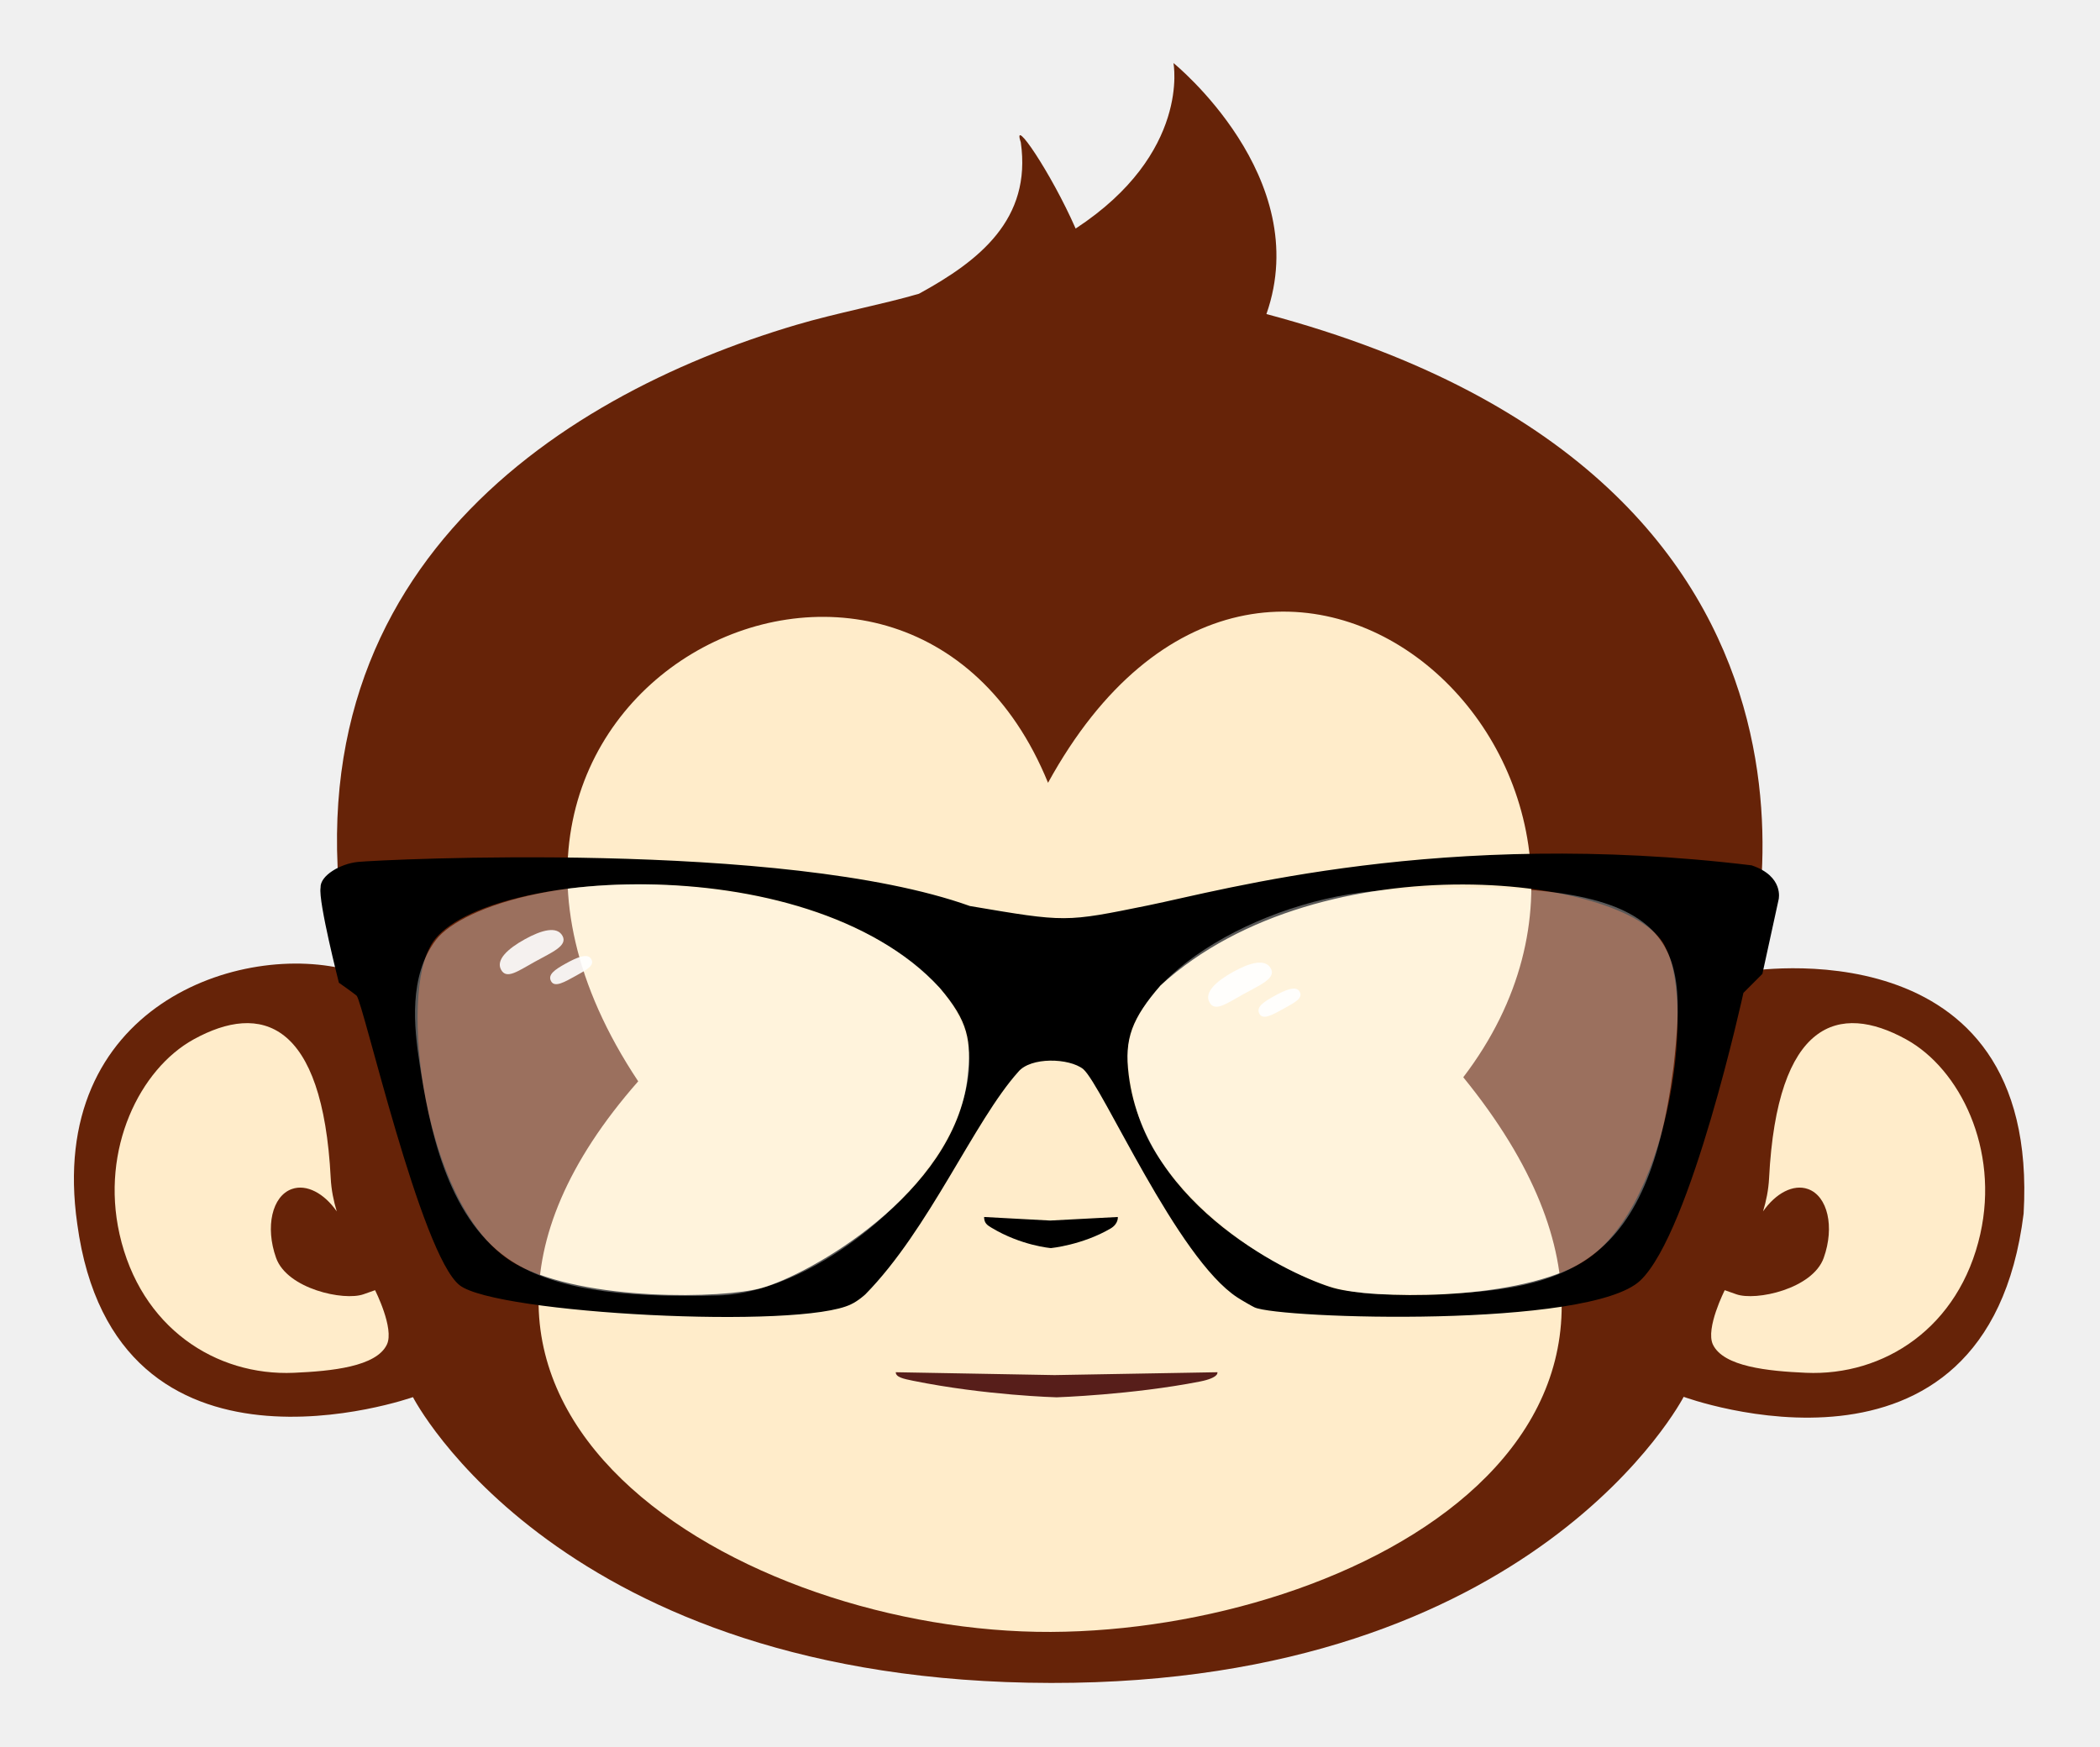
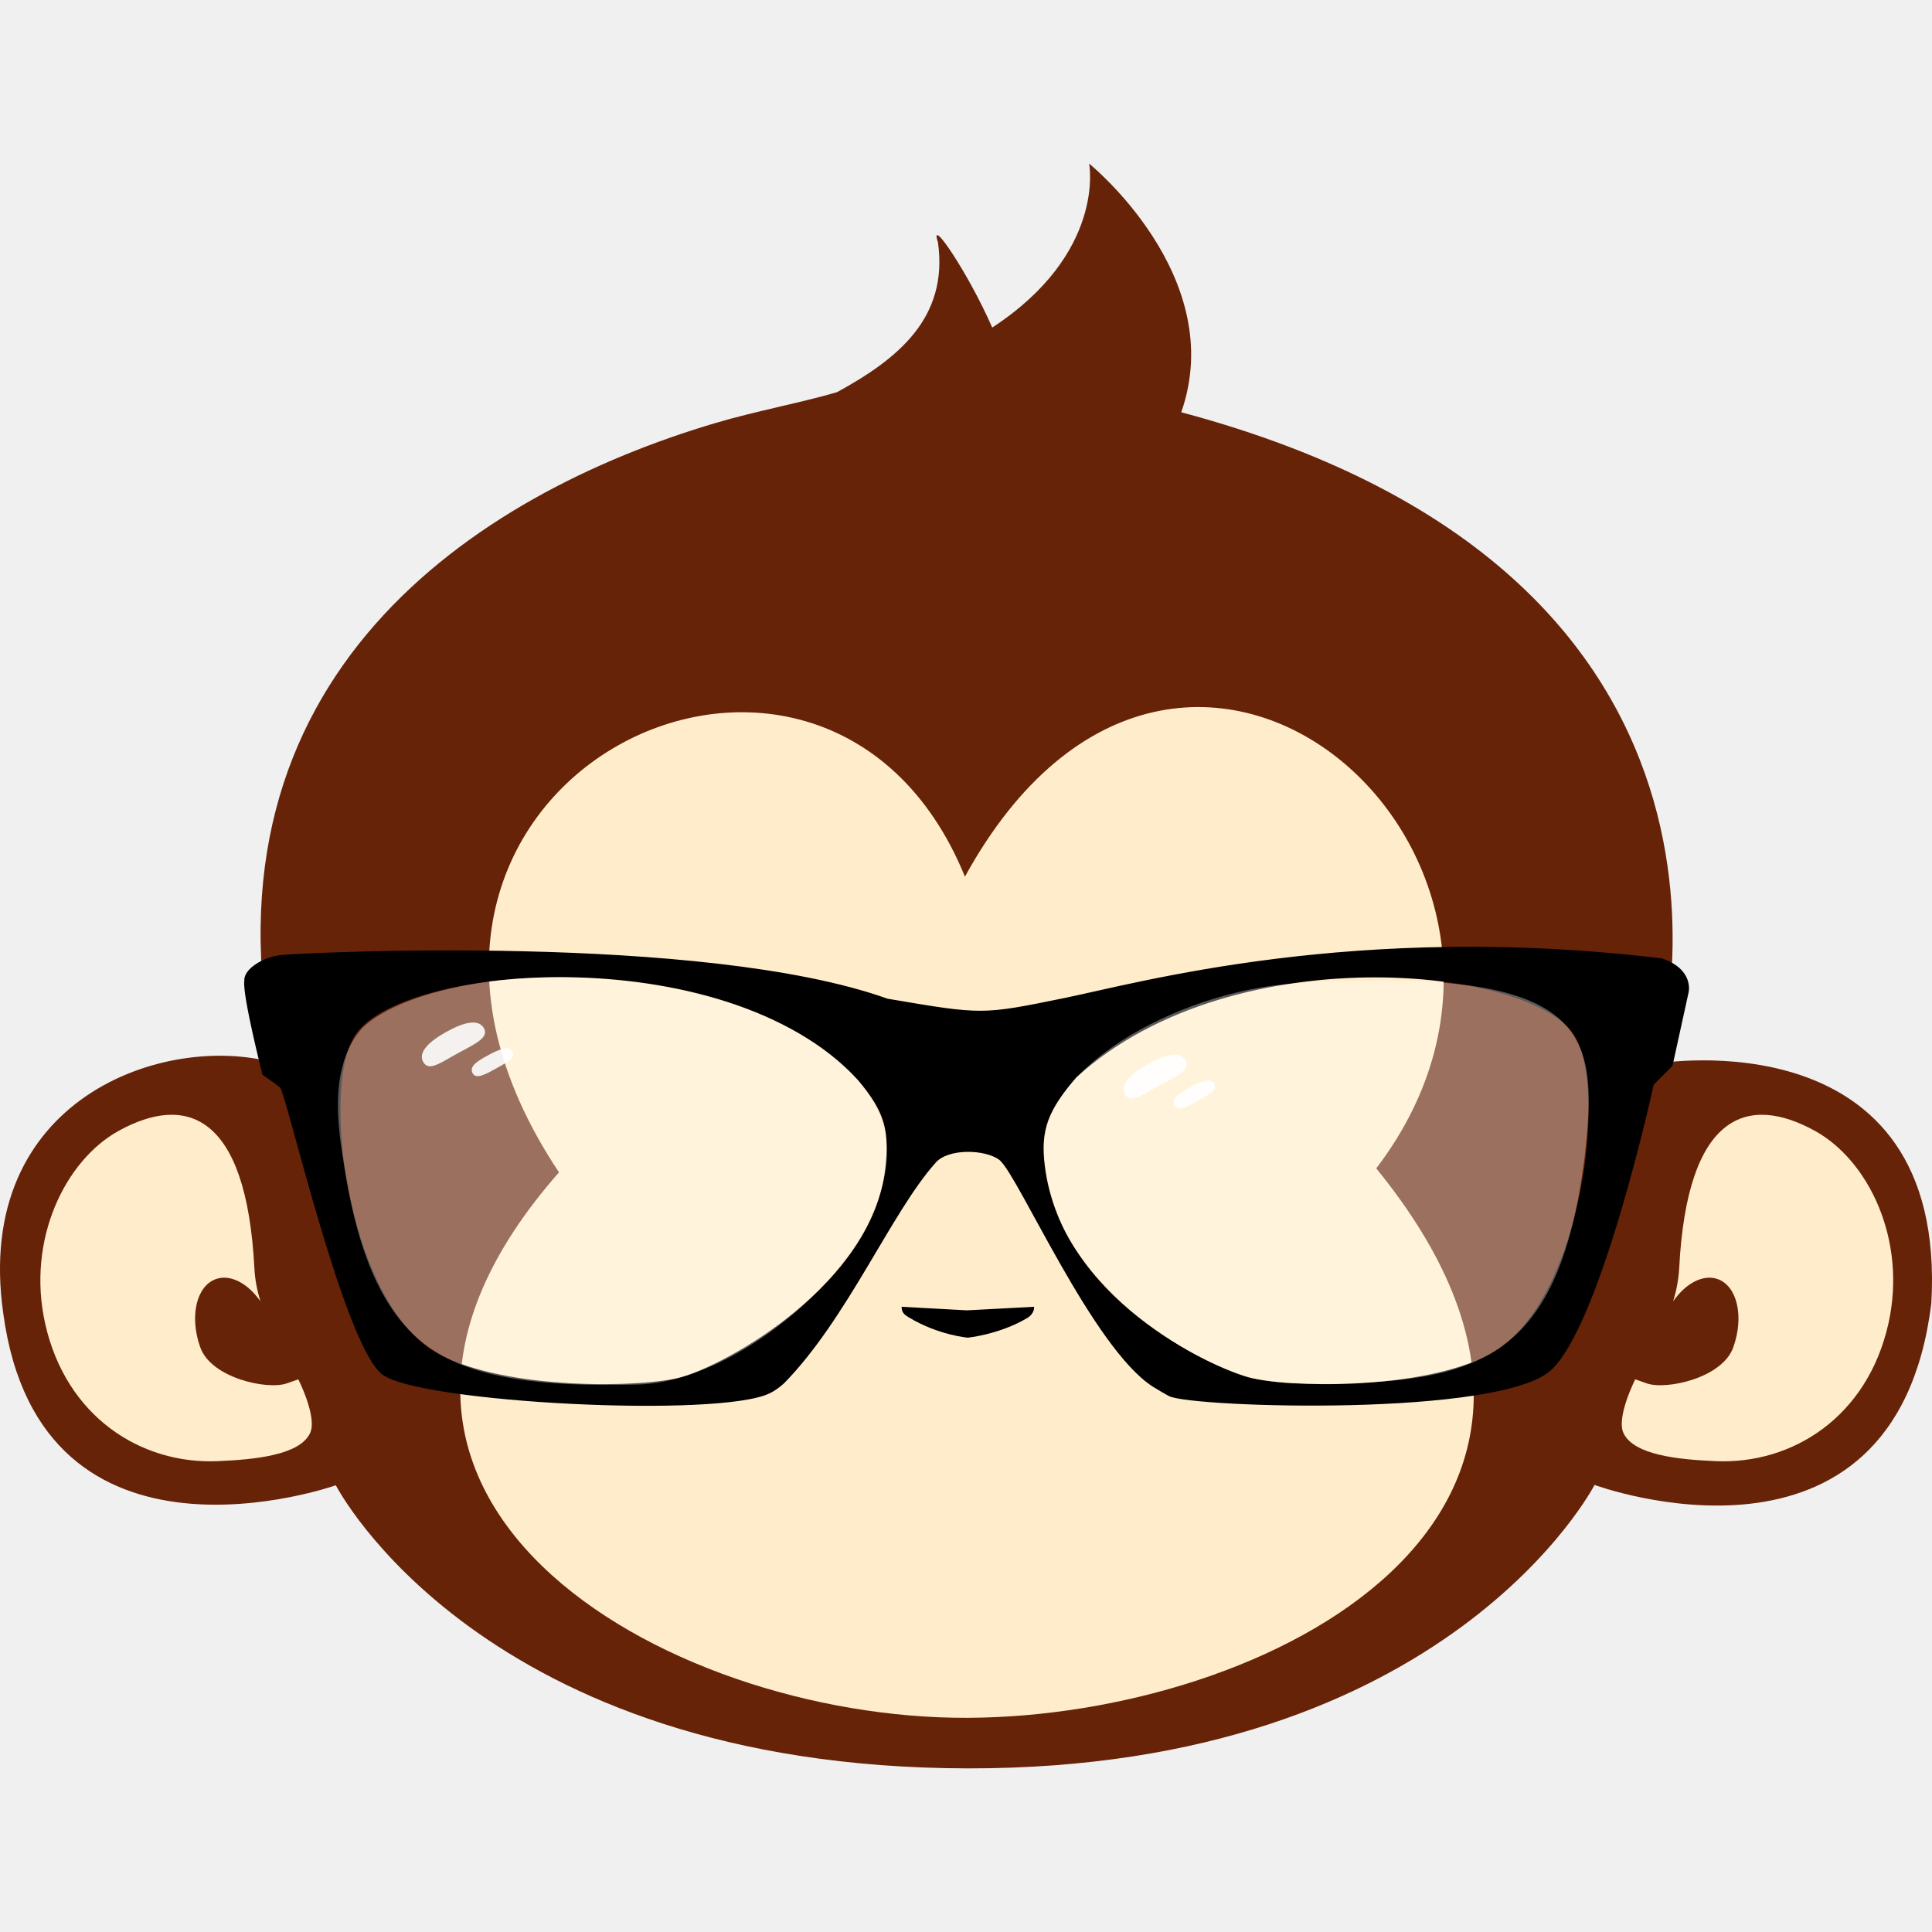
- <svg xmlns="http://www.w3.org/2000/svg" version="1.1" id="图层_1" x="0px" y="0px" width="129.25px" height="107.5px" viewBox="99.75 48.75 129.25 107.5" enable-background="new 99.75 48.75 129.25 107.5" xml:space="preserve">
-   <path fill="#662308" d="M207.261,108.546c0,0,9.271-30.108-29.566-40.465c2.964-8.436-5.722-15.451-5.722-15.451  s1.075,5.541-6.02,10.189c-1.508-3.44-3.947-7.018-3.375-5.304c0.678,4.737-2.556,7.291-6.271,9.318  c-2.243,0.656-5.093,1.186-7.558,1.917c-14.916,4.42-32.375,15.75-27.39,39.755c-6.758-1.902-18.777,2.162-16.854,15.585  c2.327,17.16,20.661,10.66,20.661,10.66s8.974,17.546,39.269,17.593c29.856,0.046,38.941-17.612,38.941-17.612  s18.668,6.891,20.923-11.275C225.337,105.496,207.261,108.546,207.261,108.546z" />
-   <path fill="#FFECCA" d="M164.254,96.935c-8.854-21.714-41.176-5.596-25.224,18.375c-17.622,20.045,6.446,33.975,25.405,33.892  c18.628-0.082,42.915-12.594,25.376-34.142C204.26,96.101,177.783,72.297,164.254,96.935z" />
-   <path d="M207.553,102.015c-19.001-2.297-32.559,1.537-37.124,2.463c-5.137,1.045-5.054,1.045-10.984,0.042  c-11.441-4.092-36.195-2.858-37.667-2.714c-1.065,0.105-2.337,0.836-2.298,1.587c-0.146,0.856,1.128,5.848,1.128,5.848  s0.866,0.608,1.087,0.793c0.391,0.329,3.954,15.971,6.348,17.831c2.255,1.754,20.962,2.732,24.094,1.166  c0.438-0.203,0.873-0.607,0.873-0.607c3.933-4,6.689-10.659,9.41-13.695c0.767-0.931,3.135-0.857,4.001-0.171  c1.198,1.059,5.78,11.66,9.497,14.063c0.273,0.177,0.9,0.538,1.048,0.605c1.543,0.702,20.608,1.312,23.739-1.653  c3.132-2.965,6.348-17.707,6.348-17.707l1.168-1.169l1.002-4.593C209.224,104.103,209.558,102.683,207.553,102.015z   M159.299,115.085c-0.813,7.142-9.805,12.157-12.675,12.946c-2.339,0.663-10.815,0.835-15.034-1.421  c-5.568-2.977-7.266-15.867-5.428-19.46c2.067-4.78,23.114-6.597,31.428,2.411C159.344,111.608,159.559,112.808,159.299,115.085z   M196.864,126.61c-4.218,2.256-12.692,2.084-15.033,1.421c-2.359-0.668-11.587-4.906-12.612-13.112  c-0.284-2.275,0.207-3.467,1.961-5.513c9.962-9.091,29.359-6.722,31.113-2.256C204.13,110.741,202.433,123.634,196.864,126.61z" />
+ <svg xmlns="http://www.w3.org/2000/svg" version="1.1" id="图层_1" x="0px" y="0px" width="100px" height="100px" viewBox="0 0 100 100" enable-background="new 0 0 100 100" xml:space="preserve">
+   <path fill="#662308" d="M85.768,55.047c0,0,7.725-25.08-24.627-33.709c2.467-7.026-4.767-12.869-4.767-12.869  s0.895,4.615-5.016,8.486c-1.256-2.866-3.288-5.845-2.811-4.417c0.563,3.946-2.131,6.073-5.225,7.762  c-1.869,0.547-4.243,0.987-6.295,1.597c-12.426,3.682-26.97,13.119-22.815,33.116c-5.63-1.585-15.643,1.803-14.041,12.983  c1.939,14.296,17.211,8.881,17.211,8.881s7.475,14.615,32.712,14.654C74.966,91.57,82.533,76.86,82.533,76.86  s15.554,5.739,17.431-9.393C100.829,52.506,85.768,55.047,85.768,55.047z" />
+   <path fill="#FFECCA" d="M49.945,45.375c-7.376-18.089-34.301-4.661-21.012,15.306c-14.681,16.695,5.37,28.303,21.164,28.233  c15.516-0.068,35.749-10.492,21.137-28.44C83.271,44.68,61.214,24.851,49.945,45.375z" />
+   <path d="M86.014,49.607c-15.827-1.913-27.123,1.278-30.926,2.052c-4.278,0.871-4.209,0.871-9.149,0.034  c-9.531-3.409-30.152-2.382-31.377-2.263c-0.888,0.088-1.947,0.698-1.915,1.323c-0.121,0.712,0.939,4.872,0.939,4.872  s0.722,0.507,0.905,0.66c0.326,0.274,3.294,13.305,5.288,14.852c1.879,1.464,17.462,2.278,20.07,0.974  c0.363-0.17,0.728-0.507,0.728-0.507c3.276-3.331,5.572-8.878,7.839-11.407c0.64-0.775,2.613-0.715,3.333-0.143  c0.999,0.882,4.815,9.713,7.913,11.715c0.228,0.145,0.749,0.447,0.873,0.505c1.283,0.582,17.165,1.093,19.774-1.381  c2.608-2.468,5.287-14.748,5.287-14.748l0.972-0.976l0.838-3.824C87.406,51.346,87.684,50.163,86.014,49.607z M45.817,60.496  c-0.678,5.947-8.168,10.126-10.56,10.783c-1.948,0.554-9.007,0.696-12.523-1.184c-4.639-2.479-6.053-13.22-4.52-16.212  c1.722-3.982,19.256-5.495,26.18,2.007C45.854,57.599,46.034,58.6,45.817,60.496z M77.108,70.096  c-3.512,1.88-10.573,1.737-12.521,1.184c-1.966-0.556-9.652-4.085-10.507-10.922c-0.236-1.896,0.174-2.891,1.634-4.595  c8.299-7.571,24.457-5.6,25.919-1.878C83.162,56.876,81.748,67.616,77.108,70.096z" />
  <g display="none">
    <g display="inline">
-       <path d="M78.725,124.225c4.921-5.43,15.363-6.586,20.759-1.361c1.261,1.224,3.188-0.699,1.925-1.924    c-6.433-6.229-18.677-5.185-24.609,1.361C75.624,123.598,77.543,125.527,78.725,124.225L78.725,124.225z" />
+       <path d="M78.725,124.225c4.922-5.43,15.363-6.586,20.76-1.361c1.261,1.225,3.188-0.698,1.925-1.924    c-6.433-6.229-18.677-5.185-24.609,1.361C75.624,123.598,77.543,125.527,78.725,124.225L78.725,124.225z" />
    </g>
  </g>
  <g display="none">
    <g display="inline">
-       <path d="M159.48,122.301c-5.936-6.546-18.178-7.592-24.609-1.361c-1.264,1.225,0.663,3.146,1.924,1.924    c5.396-5.225,15.839-4.065,20.76,1.361C158.736,125.527,160.654,123.598,159.48,122.301L159.48,122.301z" />
+       <path d="M159.48,122.301c-5.937-6.546-18.178-7.592-24.609-1.361c-1.264,1.226,0.663,3.146,1.924,1.924    c5.396-5.225,15.839-4.064,20.76,1.361C158.736,125.527,160.654,123.598,159.48,122.301L159.48,122.301z" />
    </g>
  </g>
-   <path opacity="0.35" fill="#FFFFFF" enable-background="new    " d="M159.362,114.92c-0.794,6.431-9.303,13.409-15.409,13.572  c-6.181,0.166-10.314-0.419-12.987-2.298c-3.745-2.634-4.805-8.149-5.388-11.944c-0.352-2.296-0.682-5.425,1.003-7.642  c1.587-2.087,8.797-4.525,18.666-2.881C152.642,104.961,160.089,109.033,159.362,114.92z" />
-   <path opacity="0.35" fill="#FFFFFF" enable-background="new    " d="M169.218,114.542c0.255,1.578,0.494,3.559,2.004,5.679  c2.849,3.998,8.48,8.104,13.363,8.185c11.199,0.188,16.495-0.957,18.166-13.987c0.877-7.81,0.542-11.944-17.872-10.859  C177.392,104,168.34,109.114,169.218,114.542z" />
-   <path opacity="0.9" fill="#FFFFFF" enable-background="new    " d="M130.592,108.445c0.339,0.614,1.042,0.075,2.086-0.501  c1.043-0.577,2.03-0.976,1.691-1.589c-0.34-0.614-1.275-0.366-2.319,0.212C131.007,107.145,130.252,107.831,130.592,108.445z" />
-   <path opacity="0.9" fill="#FFFFFF" enable-background="new    " d="M133.67,109.153c0.221,0.402,0.829,0.046,1.513-0.333  c0.682-0.379,1.181-0.634,0.958-1.033c-0.222-0.402-0.901-0.097-1.586,0.282C133.874,108.447,133.447,108.752,133.67,109.153z" />
-   <path opacity="0.9" fill="#FFFFFF" enable-background="new    " d="M174.189,110.449c0.339,0.613,1.042,0.076,2.084-0.5  c1.045-0.577,2.033-0.977,1.693-1.589c-0.341-0.614-1.276-0.366-2.318,0.211C174.605,109.148,173.85,109.836,174.189,110.449z" />
-   <path opacity="0.9" fill="#FFFFFF" enable-background="new    " d="M177.267,111.159c0.223,0.401,0.831,0.044,1.514-0.333  c0.684-0.379,1.182-0.634,0.959-1.035c-0.222-0.402-0.903-0.096-1.586,0.282C177.472,110.452,177.046,110.756,177.267,111.159z" />
-   <path fill="#40220F" d="M172.955,62.736" />
-   <path d="M160.319,123.661c0,0.377,0.194,0.503,0.443,0.653c1.852,1.12,3.672,1.262,3.672,1.262s1.929-0.188,3.665-1.203  c0.505-0.296,0.449-0.712,0.449-0.712l-4.167,0.219L160.319,123.661z" />
-   <path fill="#FFECCA" d="M122.834,128.167c0,0-0.619,0.219-0.708,0.25c-1.214,0.432-4.706-0.331-5.384-2.24  c-0.679-1.907-0.245-3.804,0.969-4.236c0.907-0.323,1.991,0.264,2.765,1.375c-0.194-0.645-0.333-1.318-0.37-2.034  c-0.497-9.698-4.302-10.836-8.439-8.553c-3.308,1.824-5.732,6.746-4.563,11.975c1.293,5.778,5.939,8.756,10.73,8.548  c2.332-0.102,5.083-0.375,5.73-1.743C124.03,130.522,122.834,128.167,122.834,128.167z" />
-   <path fill="#FFECCA" d="M205.904,128.167c0,0,0.619,0.219,0.708,0.25c1.214,0.432,4.706-0.331,5.384-2.24  c0.68-1.907,0.246-3.804-0.969-4.236c-0.906-0.323-1.99,0.264-2.765,1.375c0.194-0.645,0.333-1.318,0.37-2.034  c0.497-9.698,4.302-10.836,8.439-8.553c3.308,1.824,5.731,6.746,4.563,11.975c-1.293,5.778-5.939,8.756-10.73,8.548  c-2.332-0.102-5.083-0.375-5.73-1.743C204.708,130.522,205.904,128.167,205.904,128.167z" />
-   <path fill="#571E1A" d="M154.882,133.217c0,0.304,0.466,0.405,1.066,0.526c4.455,0.903,8.834,1.018,8.834,1.018  s4.638-0.151,8.815-0.97c1.217-0.239,1.08-0.574,1.08-0.574l-10.022,0.176L154.882,133.217z" />
+   <path opacity="0.35" fill="#FFFFFF" enable-background="new    " d="M45.869,60.358c-0.66,5.356-7.75,11.169-12.836,11.305  c-5.148,0.141-8.592-0.348-10.817-1.914c-3.12-2.191-4.002-6.788-4.489-9.947c-0.292-1.914-0.568-4.521,0.836-6.368  c1.322-1.736,7.328-3.769,15.549-2.398C40.271,52.062,46.475,55.451,45.869,60.358z" />
+   <path opacity="0.35" fill="#FFFFFF" enable-background="new    " d="M54.08,60.042c0.21,1.314,0.41,2.965,1.668,4.731  c2.374,3.33,7.064,6.75,11.132,6.817c9.33,0.155,13.743-0.798,15.135-11.651c0.729-6.507,0.451-9.953-14.889-9.046  C60.89,51.26,53.349,55.521,54.08,60.042z" />
+   <path opacity="0.9" fill="#FFFFFF" enable-background="new    " d="M21.903,54.963c0.283,0.513,0.868,0.064,1.738-0.416  c0.868-0.48,1.69-0.813,1.409-1.324c-0.284-0.511-1.063-0.306-1.933,0.179C22.25,53.878,21.621,54.45,21.903,54.963z" />
+   <path opacity="0.9" fill="#FFFFFF" enable-background="new    " d="M24.465,55.555c0.186,0.333,0.691,0.038,1.261-0.277  c0.569-0.316,0.984-0.527,0.798-0.861c-0.185-0.336-0.75-0.08-1.321,0.236C24.637,54.964,24.281,55.218,24.465,55.555z" />
+   <path opacity="0.9" fill="#FFFFFF" enable-background="new    " d="M58.222,56.634c0.282,0.512,0.868,0.063,1.735-0.417  c0.869-0.481,1.694-0.813,1.411-1.324c-0.285-0.511-1.064-0.304-1.932,0.177C58.567,55.548,57.937,56.122,58.222,56.634z" />
+   <path opacity="0.9" fill="#FFFFFF" enable-background="new    " d="M60.784,57.225c0.185,0.335,0.691,0.034,1.261-0.275  c0.571-0.318,0.985-0.53,0.798-0.864c-0.186-0.335-0.752-0.08-1.319,0.235C60.954,56.635,60.602,56.888,60.784,57.225z" />
+   <path fill="#40220F" d="M57.193,16.887" />
+   <path d="M46.667,67.639c0,0.313,0.163,0.42,0.369,0.545c1.542,0.933,3.059,1.053,3.059,1.053s1.608-0.156,3.054-1.004  c0.419-0.245,0.375-0.594,0.375-0.594l-3.473,0.184L46.667,67.639z" />
+   <path fill="#FFECCA" d="M15.44,71.394c0,0-0.516,0.182-0.59,0.208c-1.012,0.358-3.92-0.274-4.485-1.866  c-0.566-1.589-0.204-3.168,0.807-3.53c0.755-0.269,1.659,0.221,2.306,1.147c-0.163-0.538-0.279-1.1-0.31-1.696  c-0.414-8.078-3.583-9.025-7.03-7.122c-2.754,1.519-4.774,5.619-3.801,9.973c1.077,4.815,4.947,7.294,8.938,7.121  c1.941-0.084,4.234-0.313,4.774-1.45C16.437,73.354,15.44,71.394,15.44,71.394z" />
+   <path fill="#FFECCA" d="M84.64,71.394c0,0,0.519,0.182,0.59,0.208c1.013,0.358,3.921-0.274,4.485-1.866  c0.567-1.589,0.205-3.168-0.806-3.53c-0.757-0.269-1.66,0.221-2.305,1.147c0.162-0.538,0.275-1.1,0.31-1.696  c0.412-8.078,3.582-9.025,7.029-7.122c2.757,1.519,4.772,5.619,3.801,9.973c-1.079,4.815-4.947,7.294-8.937,7.121  c-1.943-0.084-4.235-0.313-4.775-1.45C83.644,73.354,84.64,71.394,84.64,71.394z" />
</svg>
